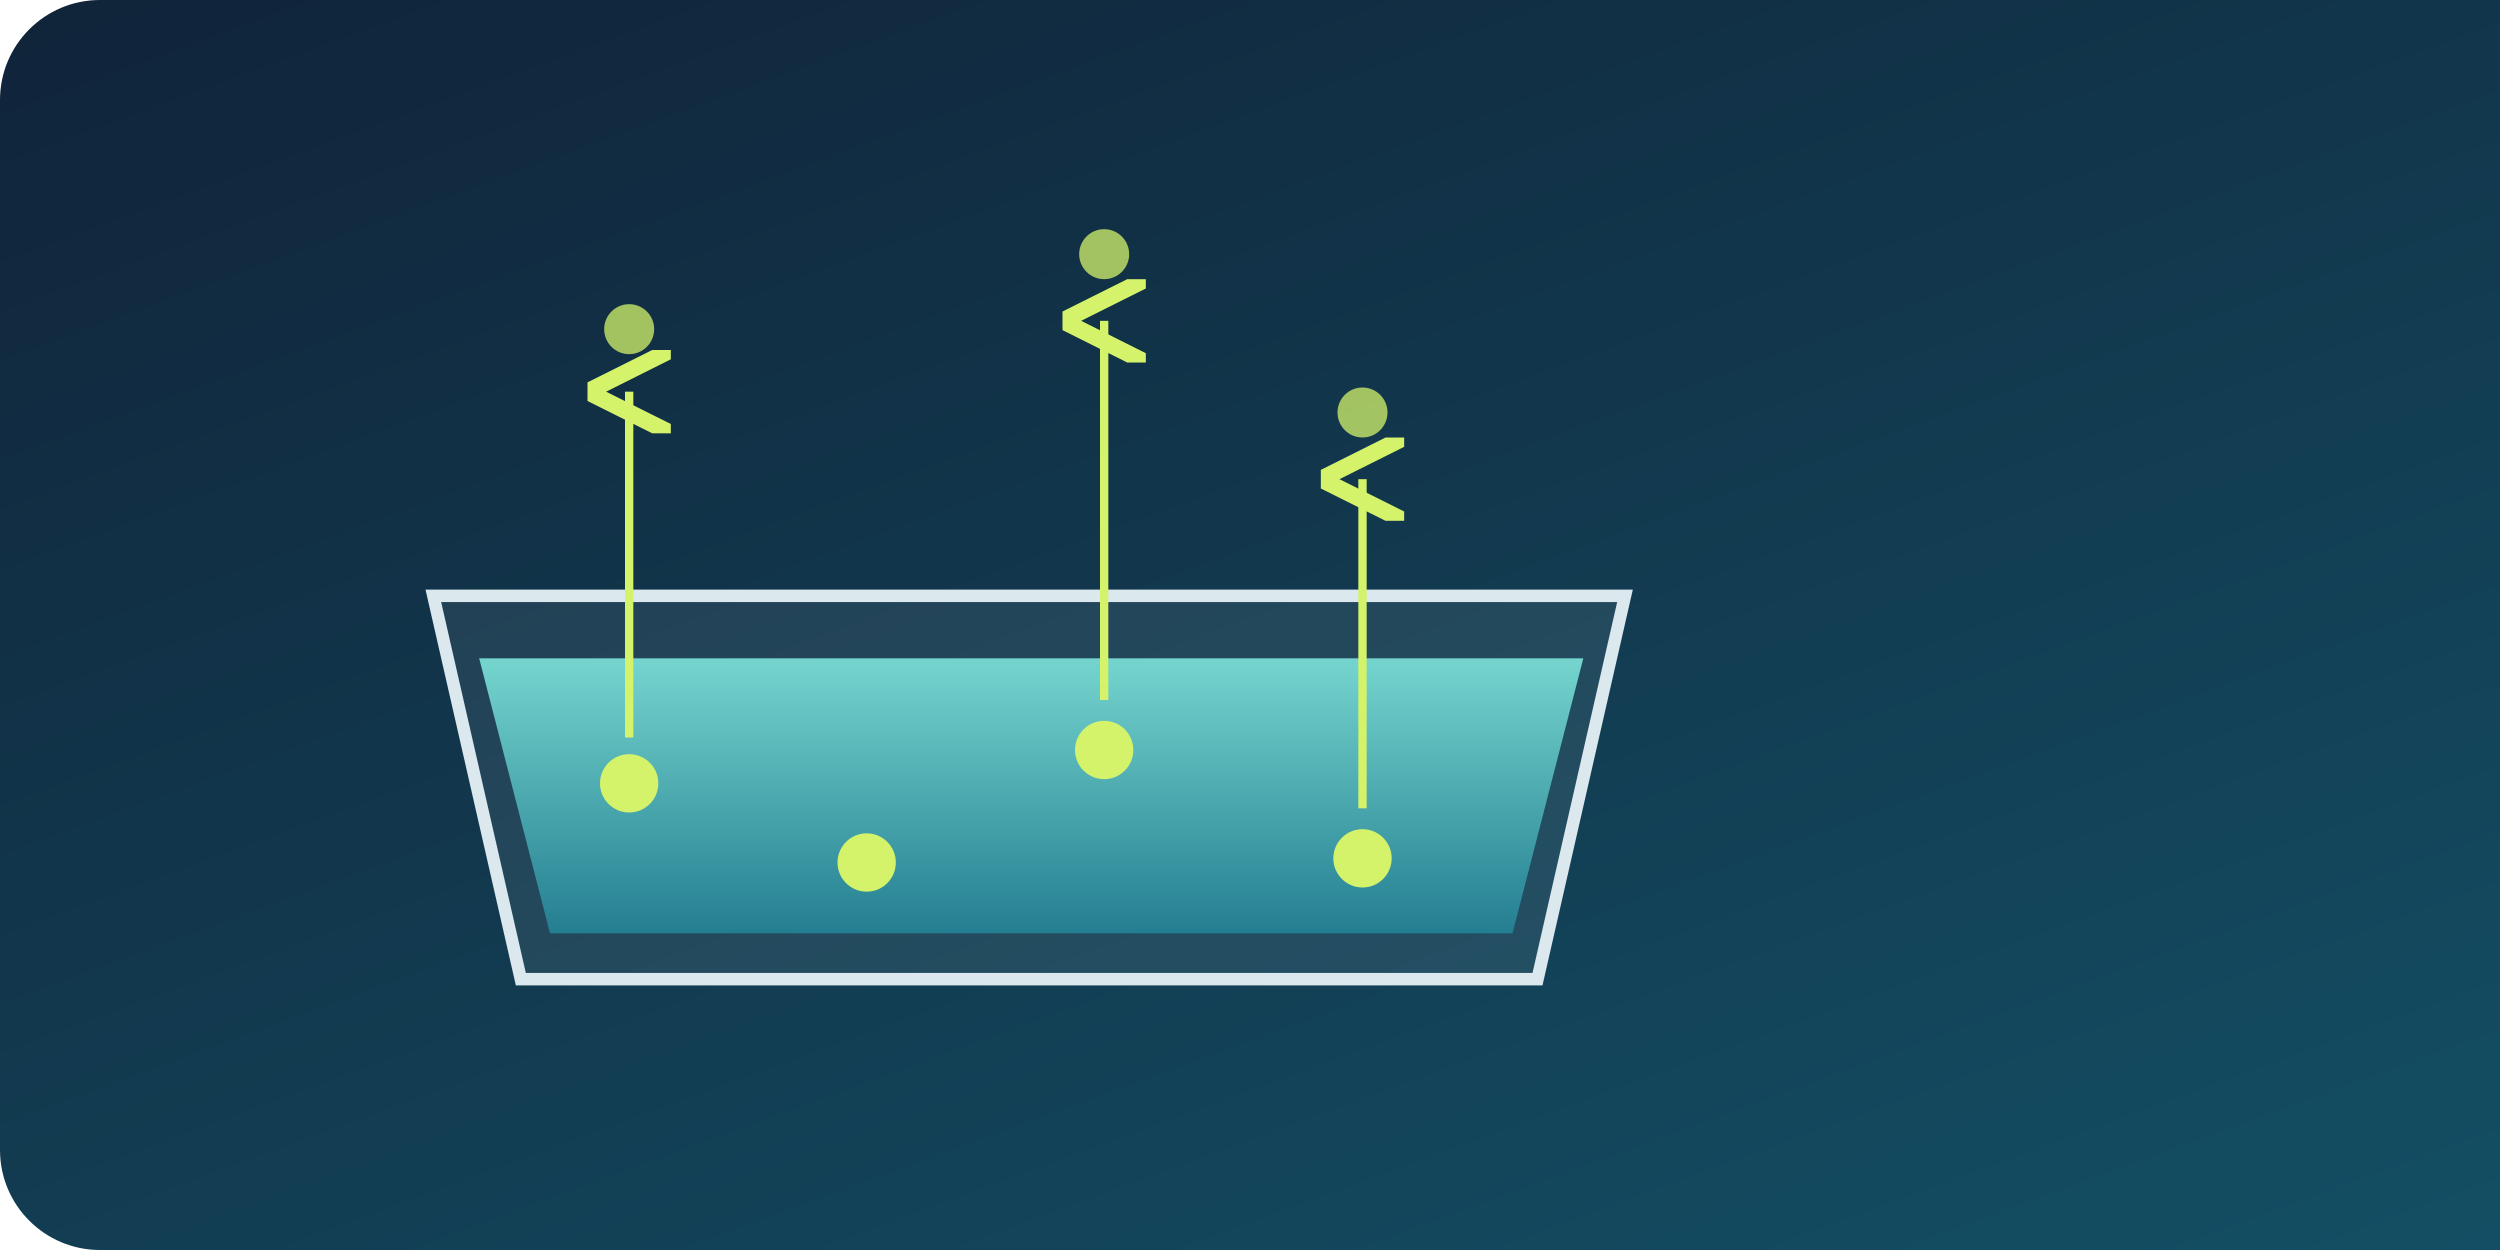
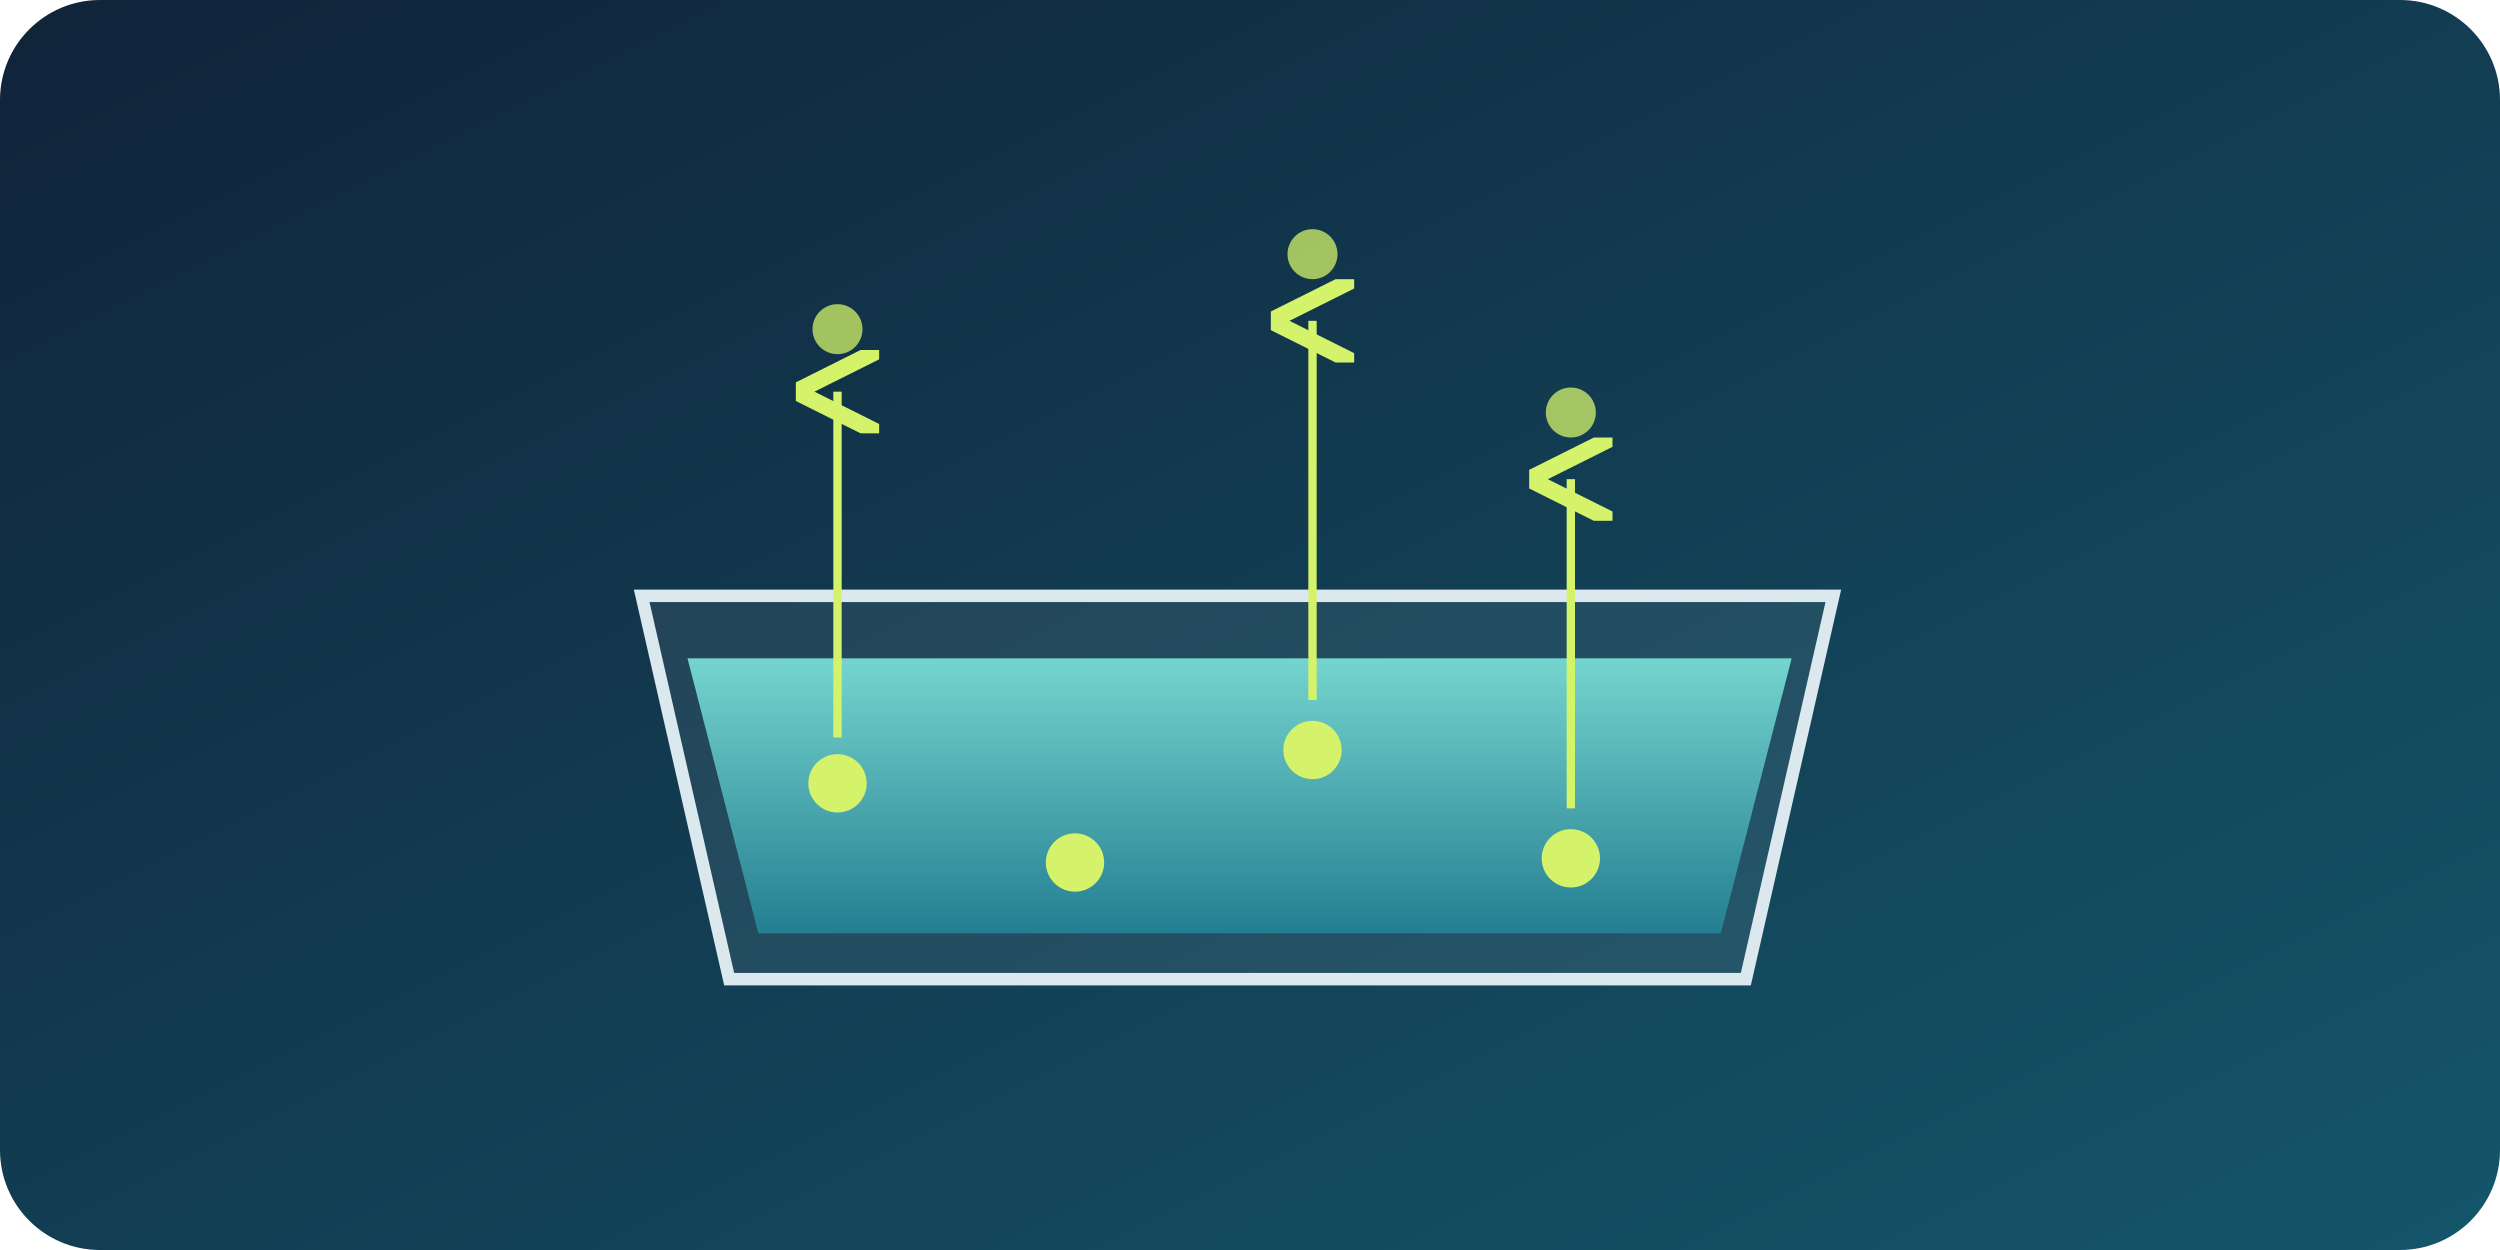
- <svg xmlns="http://www.w3.org/2000/svg" viewBox="0 0 600 300" role="img" aria-labelledby="t d">
+ <svg xmlns="http://www.w3.org/2000/svg" viewBox="-50 0 600 300" role="img" aria-labelledby="t d">
  <defs>
    <linearGradient id="bg" x2="1" y2="1">
      <stop stop-color="#102339" />
      <stop offset="1" stop-color="#14566b" />
    </linearGradient>
    <linearGradient id="water" x2="0" y2="1">
      <stop stop-color="#75d5ce" />
      <stop offset="1" stop-color="#247e91" />
    </linearGradient>
    <marker id="up" markerWidth="10" markerHeight="10" refX="5" refY="5" orient="auto">
      <path d="M0 10 5 0 10 10" fill="none" stroke="#d4f36a" stroke-width="2" />
    </marker>
  </defs>
-   <rect width="820" height="300" rx="24" fill="url(#bg)" />
+   <rect x="-50" width="600" height="300" rx="24" fill="url(#bg)" />
  <path d="M104 143h286l-21 92H125z" fill="#ffffff12" stroke="#dbe8ee" stroke-width="3" />
  <path d="M115 158h265l-17 66H132z" fill="url(#water)" />
  <g fill="#d4f36a">
    <circle cx="151" cy="188" r="7" />
    <circle cx="208" cy="207" r="7" />
    <circle cx="265" cy="180" r="7" />
    <circle cx="327" cy="206" r="7" />
  </g>
  <g stroke="#d4f36a" stroke-width="2" marker-end="url(#up)">
    <path d="M151 177V94" />
    <path d="M265 168V77" />
    <path d="M327 194V115" />
  </g>
  <g fill="#d4f36a" opacity=".75">
    <circle cx="151" cy="79" r="6" />
    <circle cx="265" cy="61" r="6" />
    <circle cx="327" cy="99" r="6" />
  </g>
</svg>
